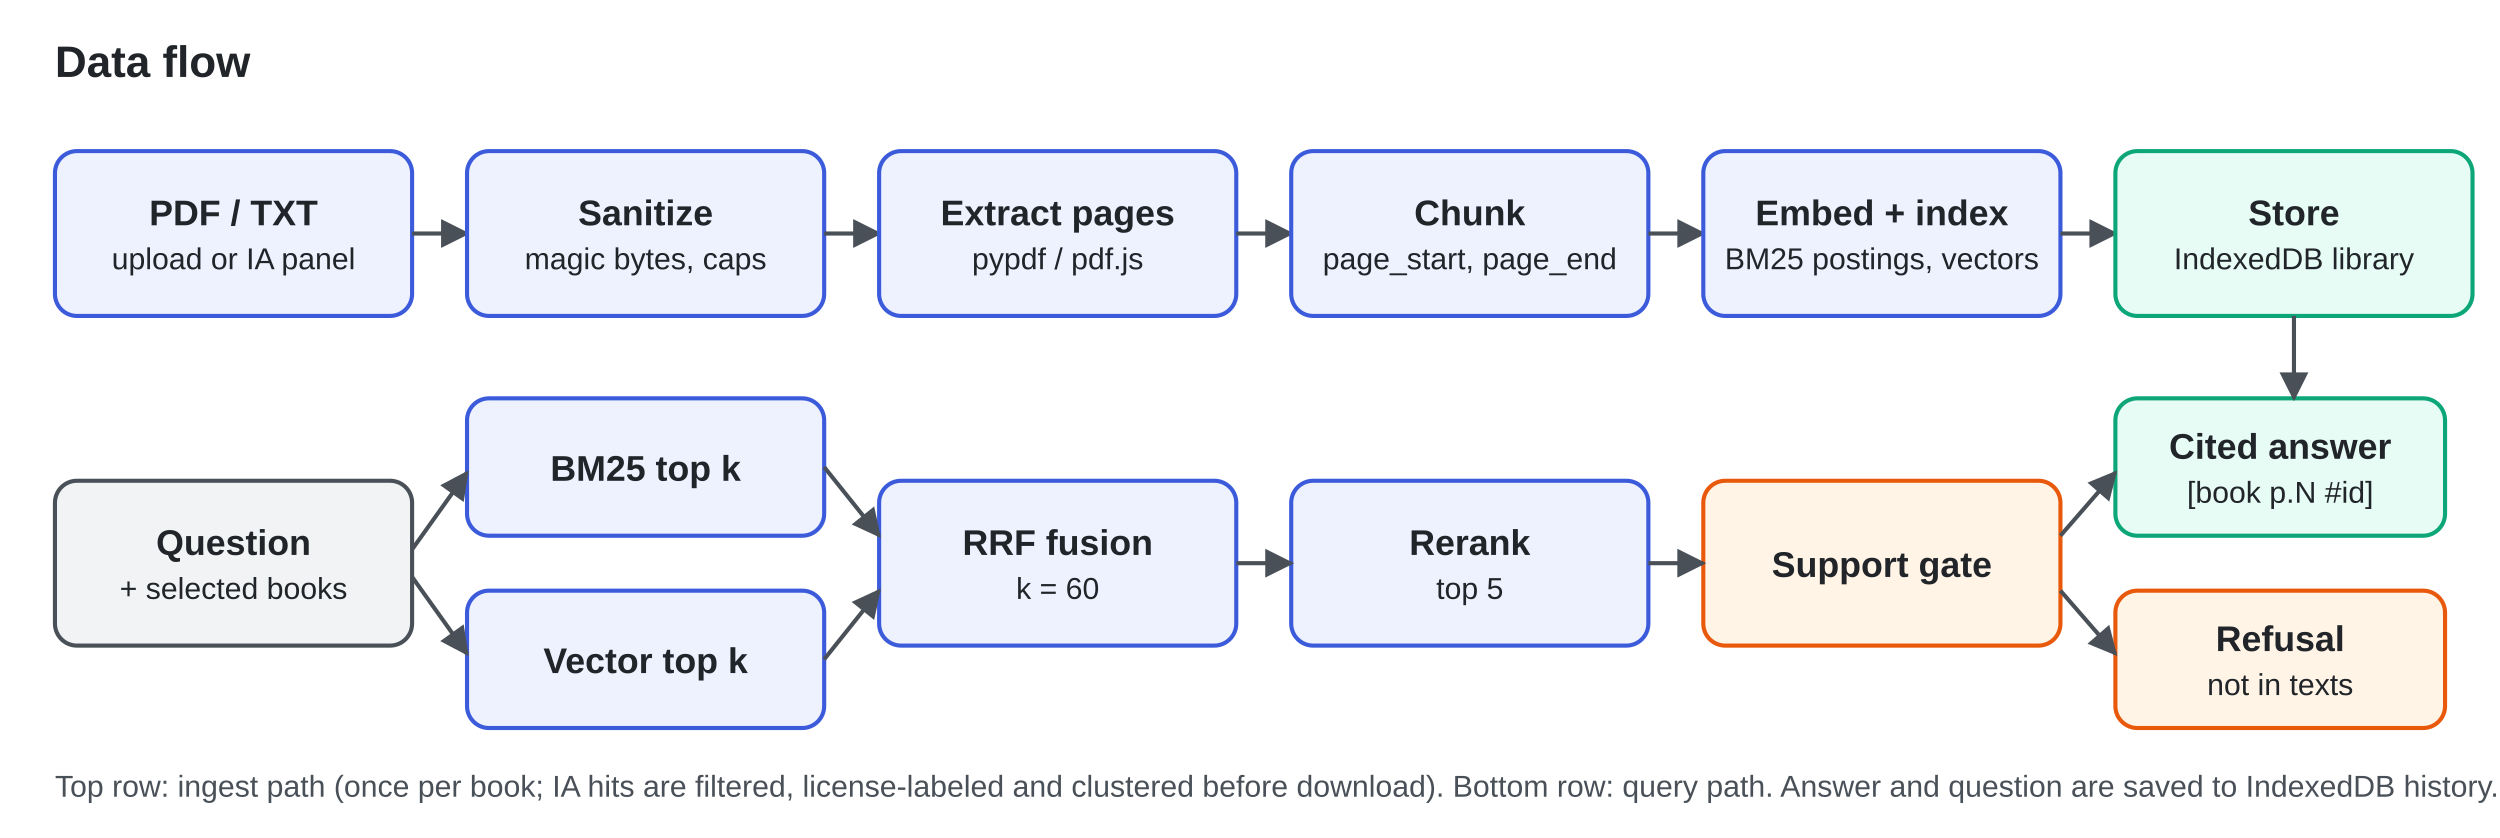
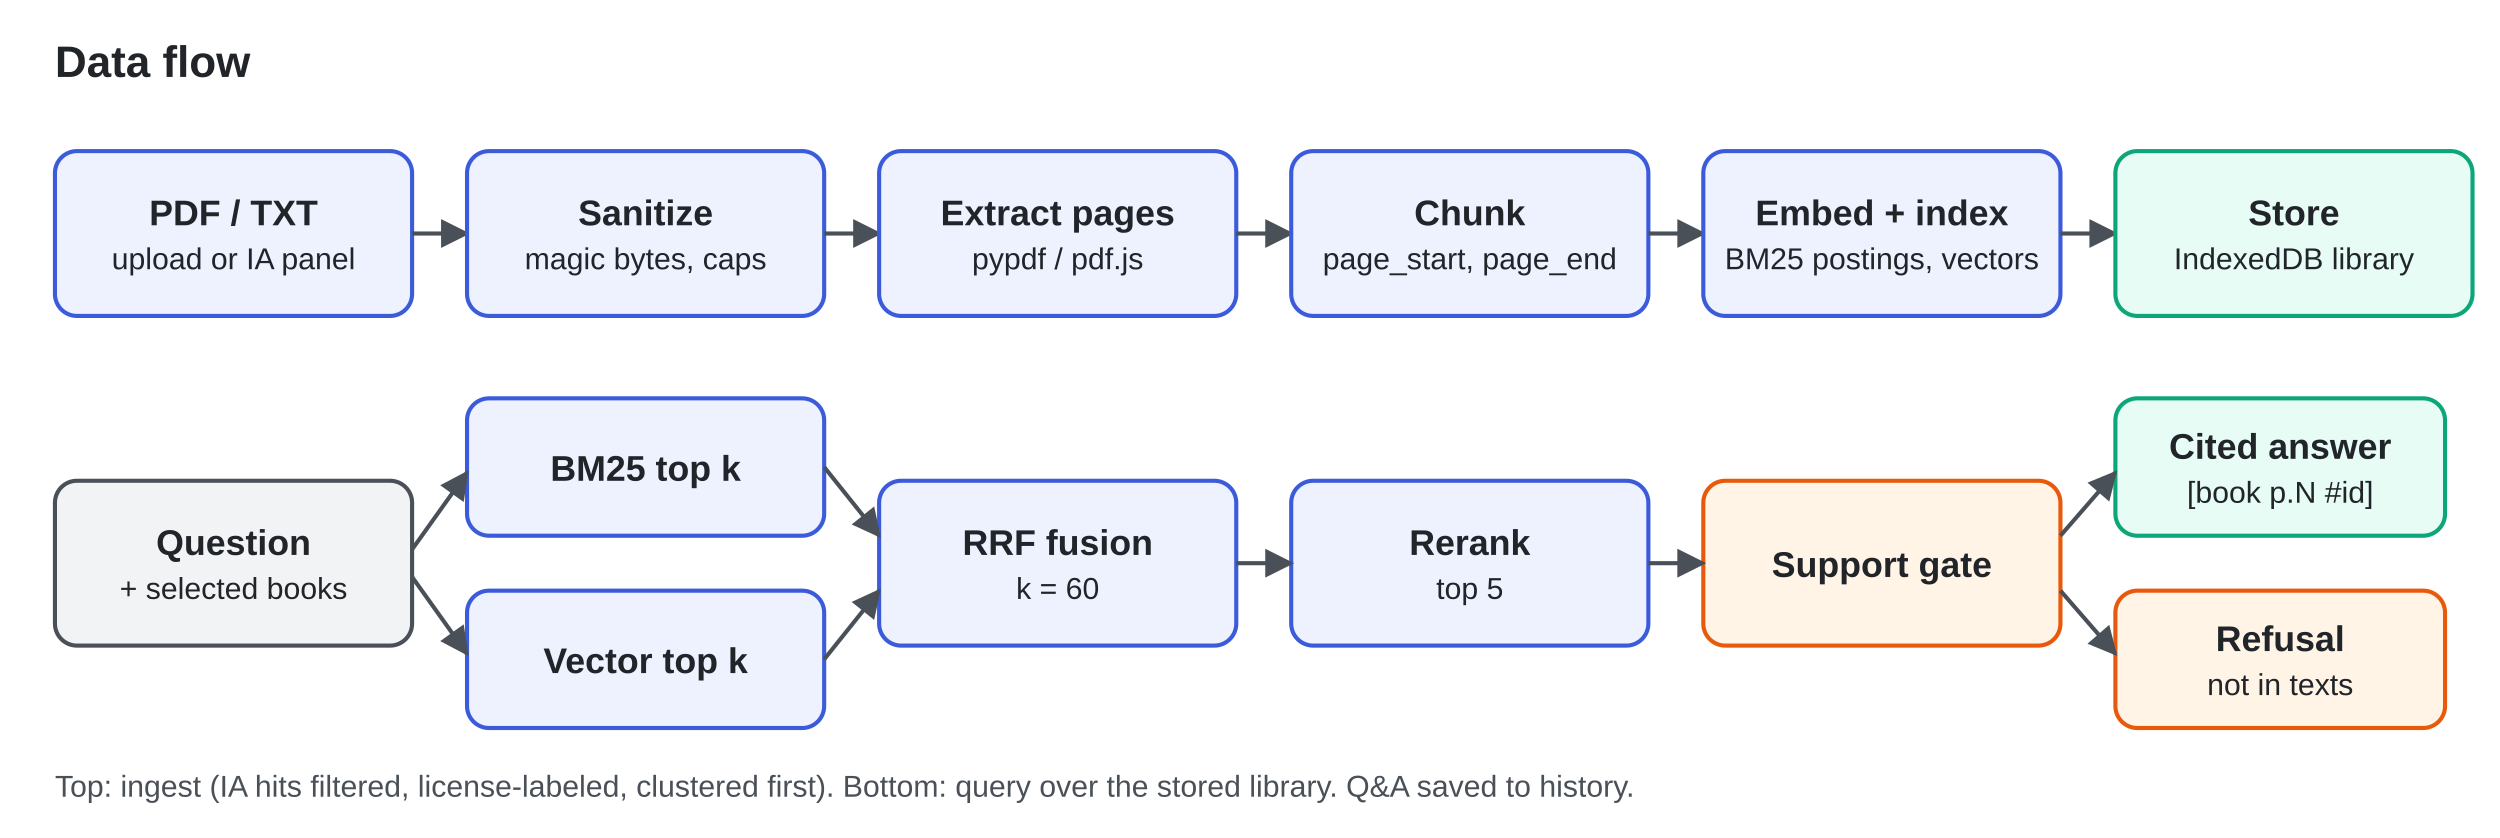
<svg xmlns="http://www.w3.org/2000/svg" viewBox="0 0 910 305" width="910" height="305" font-family="system-ui,Segoe UI,Arial,sans-serif" fill="#212529">
  <defs>
    <marker id="a" viewBox="0 0 10 10" refX="9" refY="5" markerWidth="7" markerHeight="7" orient="auto">
      <path d="M0,0L10,5L0,10z" fill="#495057" />
    </marker>
  </defs>
  <rect width="910" height="305" fill="#ffffff" />
  <text x="20" y="28" font-size="16" font-weight="700">Data flow</text>
  <rect x="20" y="55" width="130" height="60" rx="8" fill="#eef2ff" stroke="#3b5bdb" stroke-width="1.5" />
  <text x="85.0" y="82.0" text-anchor="middle" font-size="13" font-weight="600">PDF / TXT</text>
  <text x="85.0" y="98.0" text-anchor="middle" font-size="11" font-weight="400">upload or IA panel</text>
  <line x1="150" y1="85" x2="170" y2="85" stroke="#495057" stroke-width="1.5" marker-end="url(#a)" />
  <rect x="170" y="55" width="130" height="60" rx="8" fill="#eef2ff" stroke="#3b5bdb" stroke-width="1.5" />
  <text x="235.0" y="82.0" text-anchor="middle" font-size="13" font-weight="600">Sanitize</text>
  <text x="235.0" y="98.0" text-anchor="middle" font-size="11" font-weight="400">magic bytes, caps</text>
  <line x1="300" y1="85" x2="320" y2="85" stroke="#495057" stroke-width="1.5" marker-end="url(#a)" />
  <rect x="320" y="55" width="130" height="60" rx="8" fill="#eef2ff" stroke="#3b5bdb" stroke-width="1.5" />
  <text x="385.0" y="82.0" text-anchor="middle" font-size="13" font-weight="600">Extract pages</text>
  <text x="385.0" y="98.0" text-anchor="middle" font-size="11" font-weight="400">pypdf / pdf.js</text>
  <line x1="450" y1="85" x2="470" y2="85" stroke="#495057" stroke-width="1.5" marker-end="url(#a)" />
  <rect x="470" y="55" width="130" height="60" rx="8" fill="#eef2ff" stroke="#3b5bdb" stroke-width="1.5" />
  <text x="535.0" y="82.0" text-anchor="middle" font-size="13" font-weight="600">Chunk</text>
  <text x="535.0" y="98.0" text-anchor="middle" font-size="11" font-weight="400">page_start, page_end</text>
  <line x1="600" y1="85" x2="620" y2="85" stroke="#495057" stroke-width="1.5" marker-end="url(#a)" />
  <rect x="620" y="55" width="130" height="60" rx="8" fill="#eef2ff" stroke="#3b5bdb" stroke-width="1.5" />
  <text x="685.0" y="82.0" text-anchor="middle" font-size="13" font-weight="600">Embed + index</text>
  <text x="685.0" y="98.0" text-anchor="middle" font-size="11" font-weight="400">BM25 postings, vectors</text>
  <line x1="750" y1="85" x2="770" y2="85" stroke="#495057" stroke-width="1.5" marker-end="url(#a)" />
  <rect x="770" y="55" width="130" height="60" rx="8" fill="#e6fcf5" stroke="#0ca678" stroke-width="1.5" />
  <text x="835.0" y="82.0" text-anchor="middle" font-size="13" font-weight="600">Store</text>
  <text x="835.0" y="98.0" text-anchor="middle" font-size="11" font-weight="400">IndexedDB library</text>
  <rect x="20" y="175" width="130" height="60" rx="8" fill="#f1f3f5" stroke="#495057" stroke-width="1.5" />
  <text x="85.0" y="202.0" text-anchor="middle" font-size="13" font-weight="600">Question</text>
  <text x="85.0" y="218.0" text-anchor="middle" font-size="11" font-weight="400">+ selected books</text>
  <rect x="170" y="145" width="130" height="50" rx="8" fill="#eef2ff" stroke="#3b5bdb" stroke-width="1.5" />
  <text x="235.0" y="175.0" text-anchor="middle" font-size="13" font-weight="600">BM25 top k</text>
  <rect x="170" y="215" width="130" height="50" rx="8" fill="#eef2ff" stroke="#3b5bdb" stroke-width="1.5" />
  <text x="235.0" y="245.0" text-anchor="middle" font-size="13" font-weight="600">Vector top k</text>
  <rect x="320" y="175" width="130" height="60" rx="8" fill="#eef2ff" stroke="#3b5bdb" stroke-width="1.5" />
  <text x="385.0" y="202.0" text-anchor="middle" font-size="13" font-weight="600">RRF fusion</text>
  <text x="385.0" y="218.0" text-anchor="middle" font-size="11" font-weight="400">k = 60</text>
  <rect x="470" y="175" width="130" height="60" rx="8" fill="#eef2ff" stroke="#3b5bdb" stroke-width="1.5" />
  <text x="535.0" y="202.0" text-anchor="middle" font-size="13" font-weight="600">Rerank</text>
  <text x="535.0" y="218.0" text-anchor="middle" font-size="11" font-weight="400">top 5</text>
  <rect x="620" y="175" width="130" height="60" rx="8" fill="#fff4e6" stroke="#e8590c" stroke-width="1.5" />
  <text x="685.0" y="210.0" text-anchor="middle" font-size="13" font-weight="600">Support gate</text>
  <line x1="150" y1="200" x2="170" y2="172" stroke="#495057" stroke-width="1.5" marker-end="url(#a)" />
  <line x1="150" y1="210" x2="170" y2="238" stroke="#495057" stroke-width="1.5" marker-end="url(#a)" />
  <line x1="300" y1="170" x2="320" y2="195" stroke="#495057" stroke-width="1.5" marker-end="url(#a)" />
  <line x1="300" y1="240" x2="320" y2="215" stroke="#495057" stroke-width="1.5" marker-end="url(#a)" />
  <line x1="450" y1="205" x2="470" y2="205" stroke="#495057" stroke-width="1.5" marker-end="url(#a)" />
  <line x1="600" y1="205" x2="620" y2="205" stroke="#495057" stroke-width="1.5" marker-end="url(#a)" />
  <rect x="770" y="145" width="120" height="50" rx="8" fill="#e6fcf5" stroke="#0ca678" stroke-width="1.5" />
  <text x="830.0" y="167.0" text-anchor="middle" font-size="13" font-weight="600">Cited answer</text>
  <text x="830.0" y="183.0" text-anchor="middle" font-size="11" font-weight="400">[book p.N #id]</text>
  <rect x="770" y="215" width="120" height="50" rx="8" fill="#fff4e6" stroke="#e8590c" stroke-width="1.5" />
  <text x="830.0" y="237.0" text-anchor="middle" font-size="13" font-weight="600">Refusal</text>
  <text x="830.0" y="253.0" text-anchor="middle" font-size="11" font-weight="400">not in texts</text>
  <line x1="750" y1="195" x2="770" y2="172" stroke="#495057" stroke-width="1.5" marker-end="url(#a)" />
  <line x1="750" y1="215" x2="770" y2="238" stroke="#495057" stroke-width="1.5" marker-end="url(#a)" />
-   <line x1="835" y1="115" x2="835" y2="145" stroke="#495057" stroke-width="1.5" marker-end="url(#a)" />
-   <text x="20" y="290" font-size="11" fill="#495057">Top row: ingest path (once per book; IA hits are filtered, license-labeled and clustered before download). Bottom row: query path. Answer and question are saved to IndexedDB history.</text>
+   <text x="20" y="290" font-size="11" fill="#495057">Top: ingest (IA hits filtered, license-labeled, clustered first). Bottom: query over the stored library. Q&amp;A saved to history.</text>
</svg>
